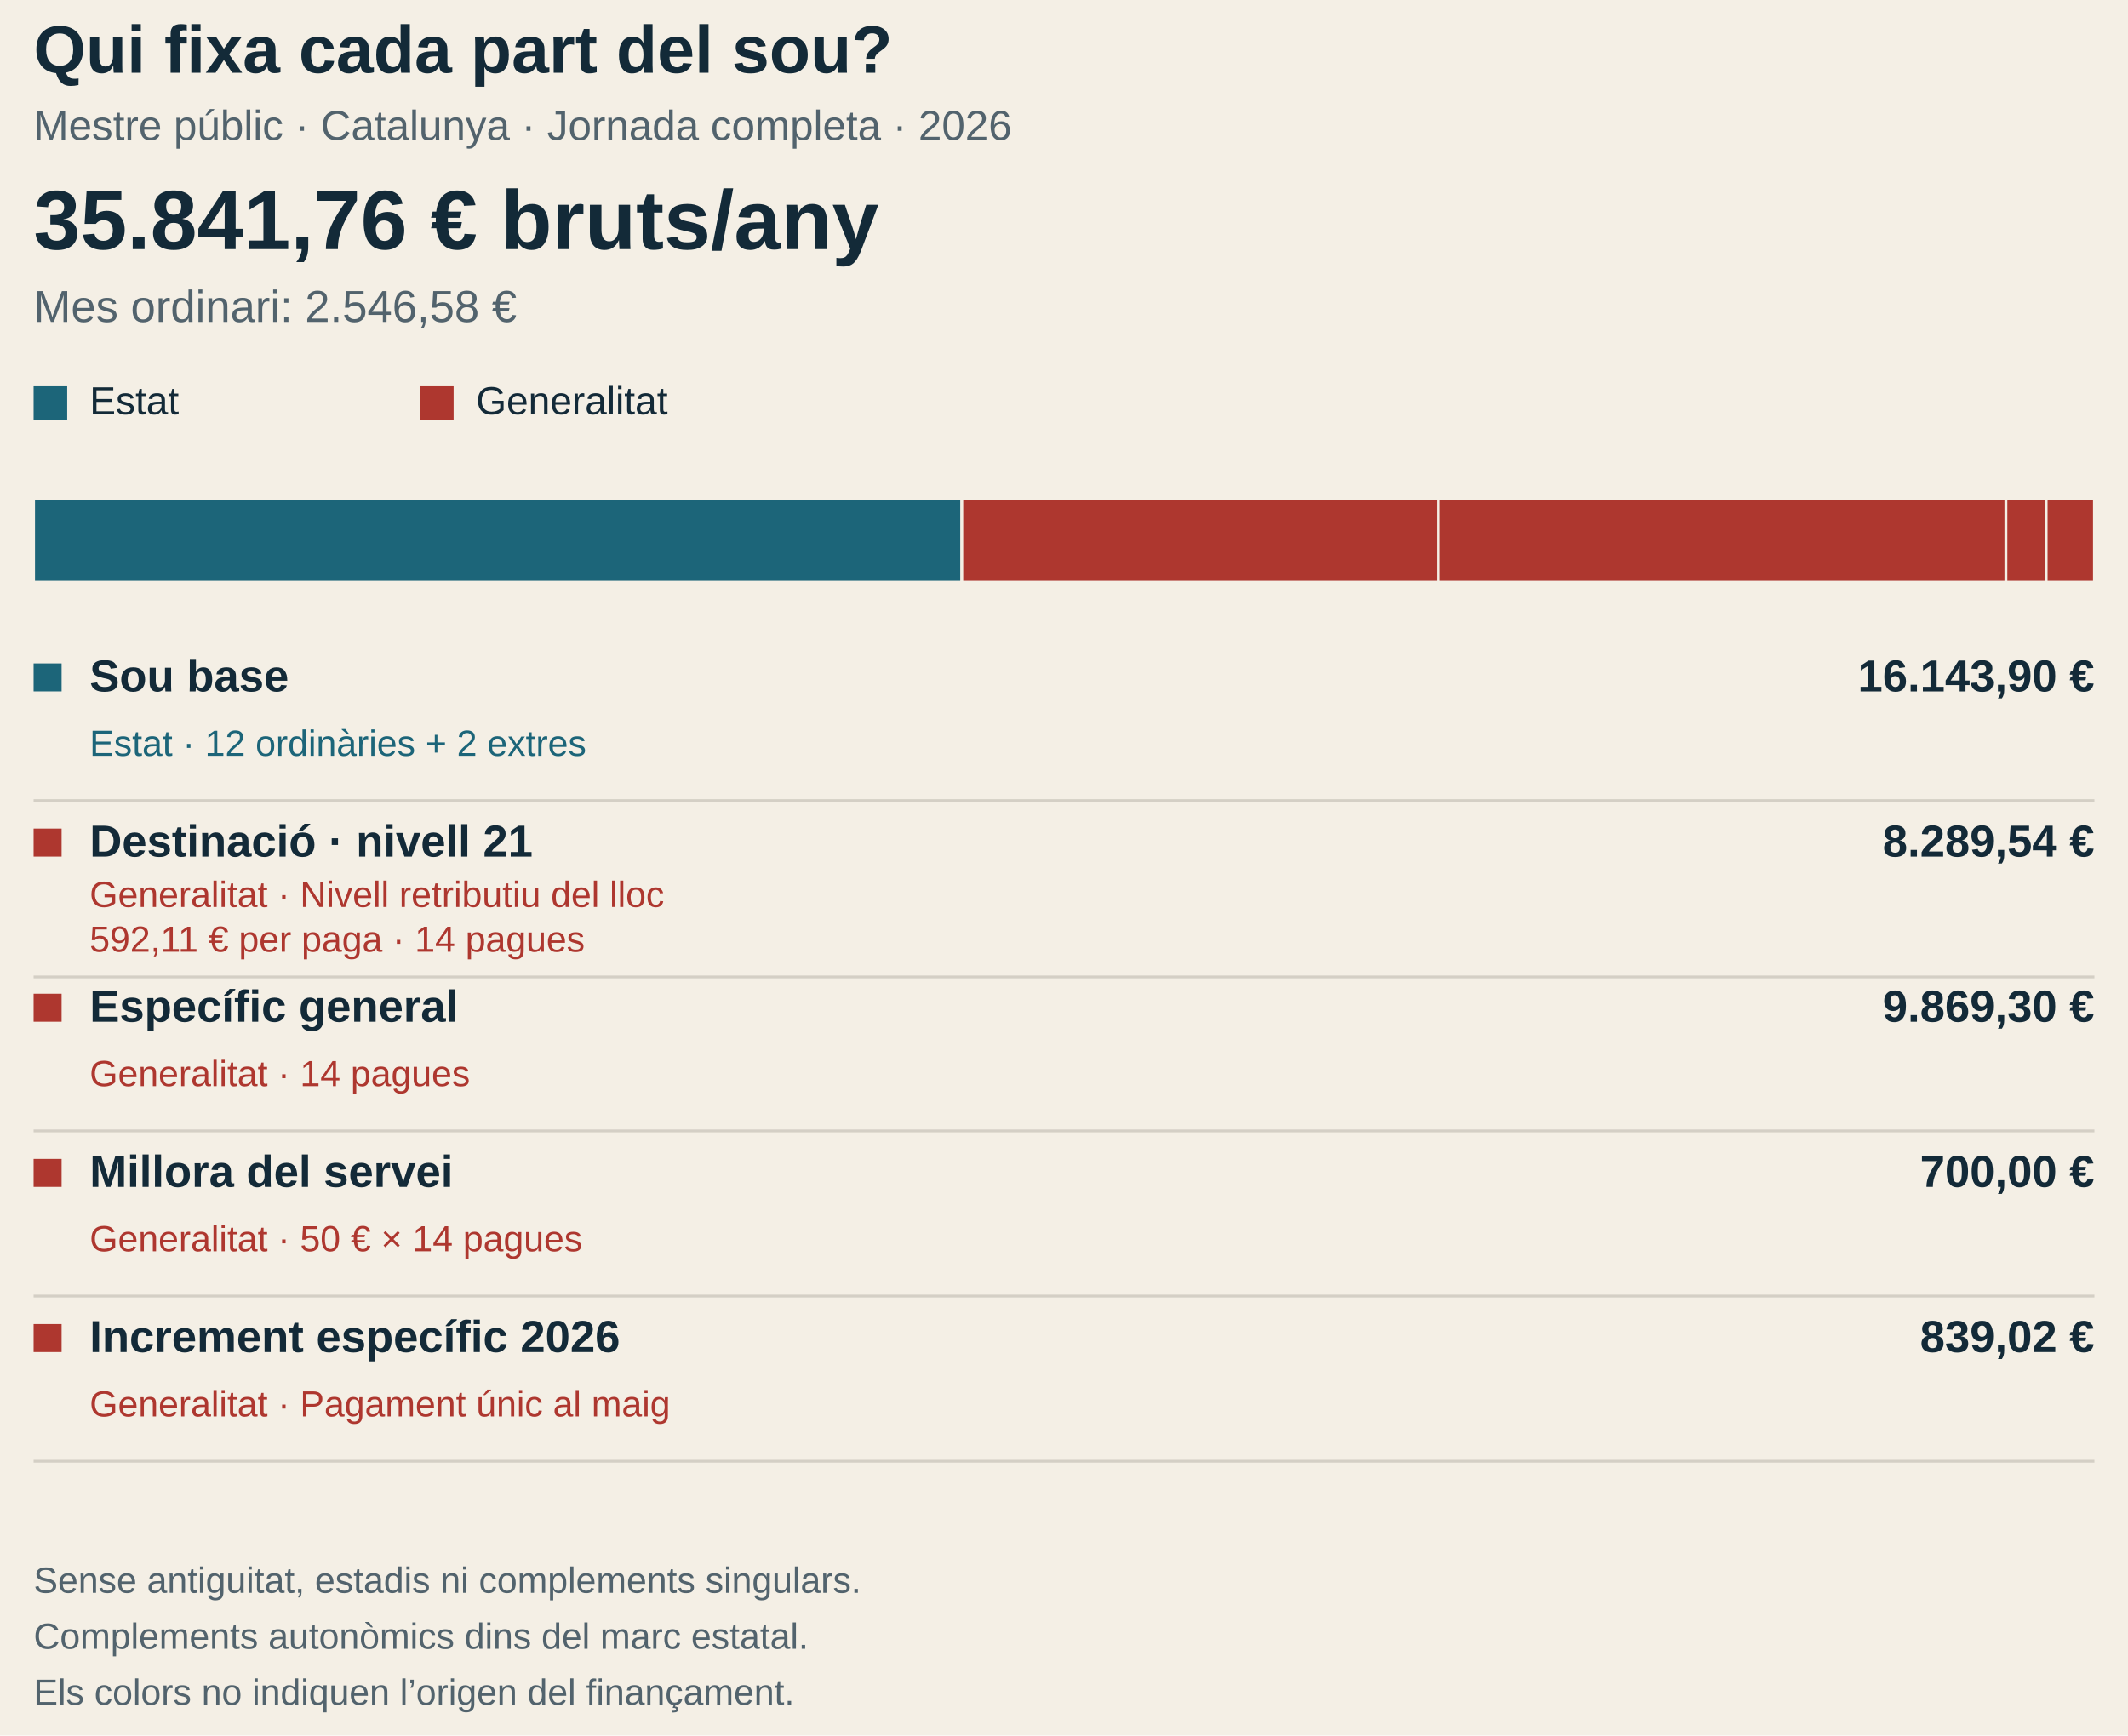
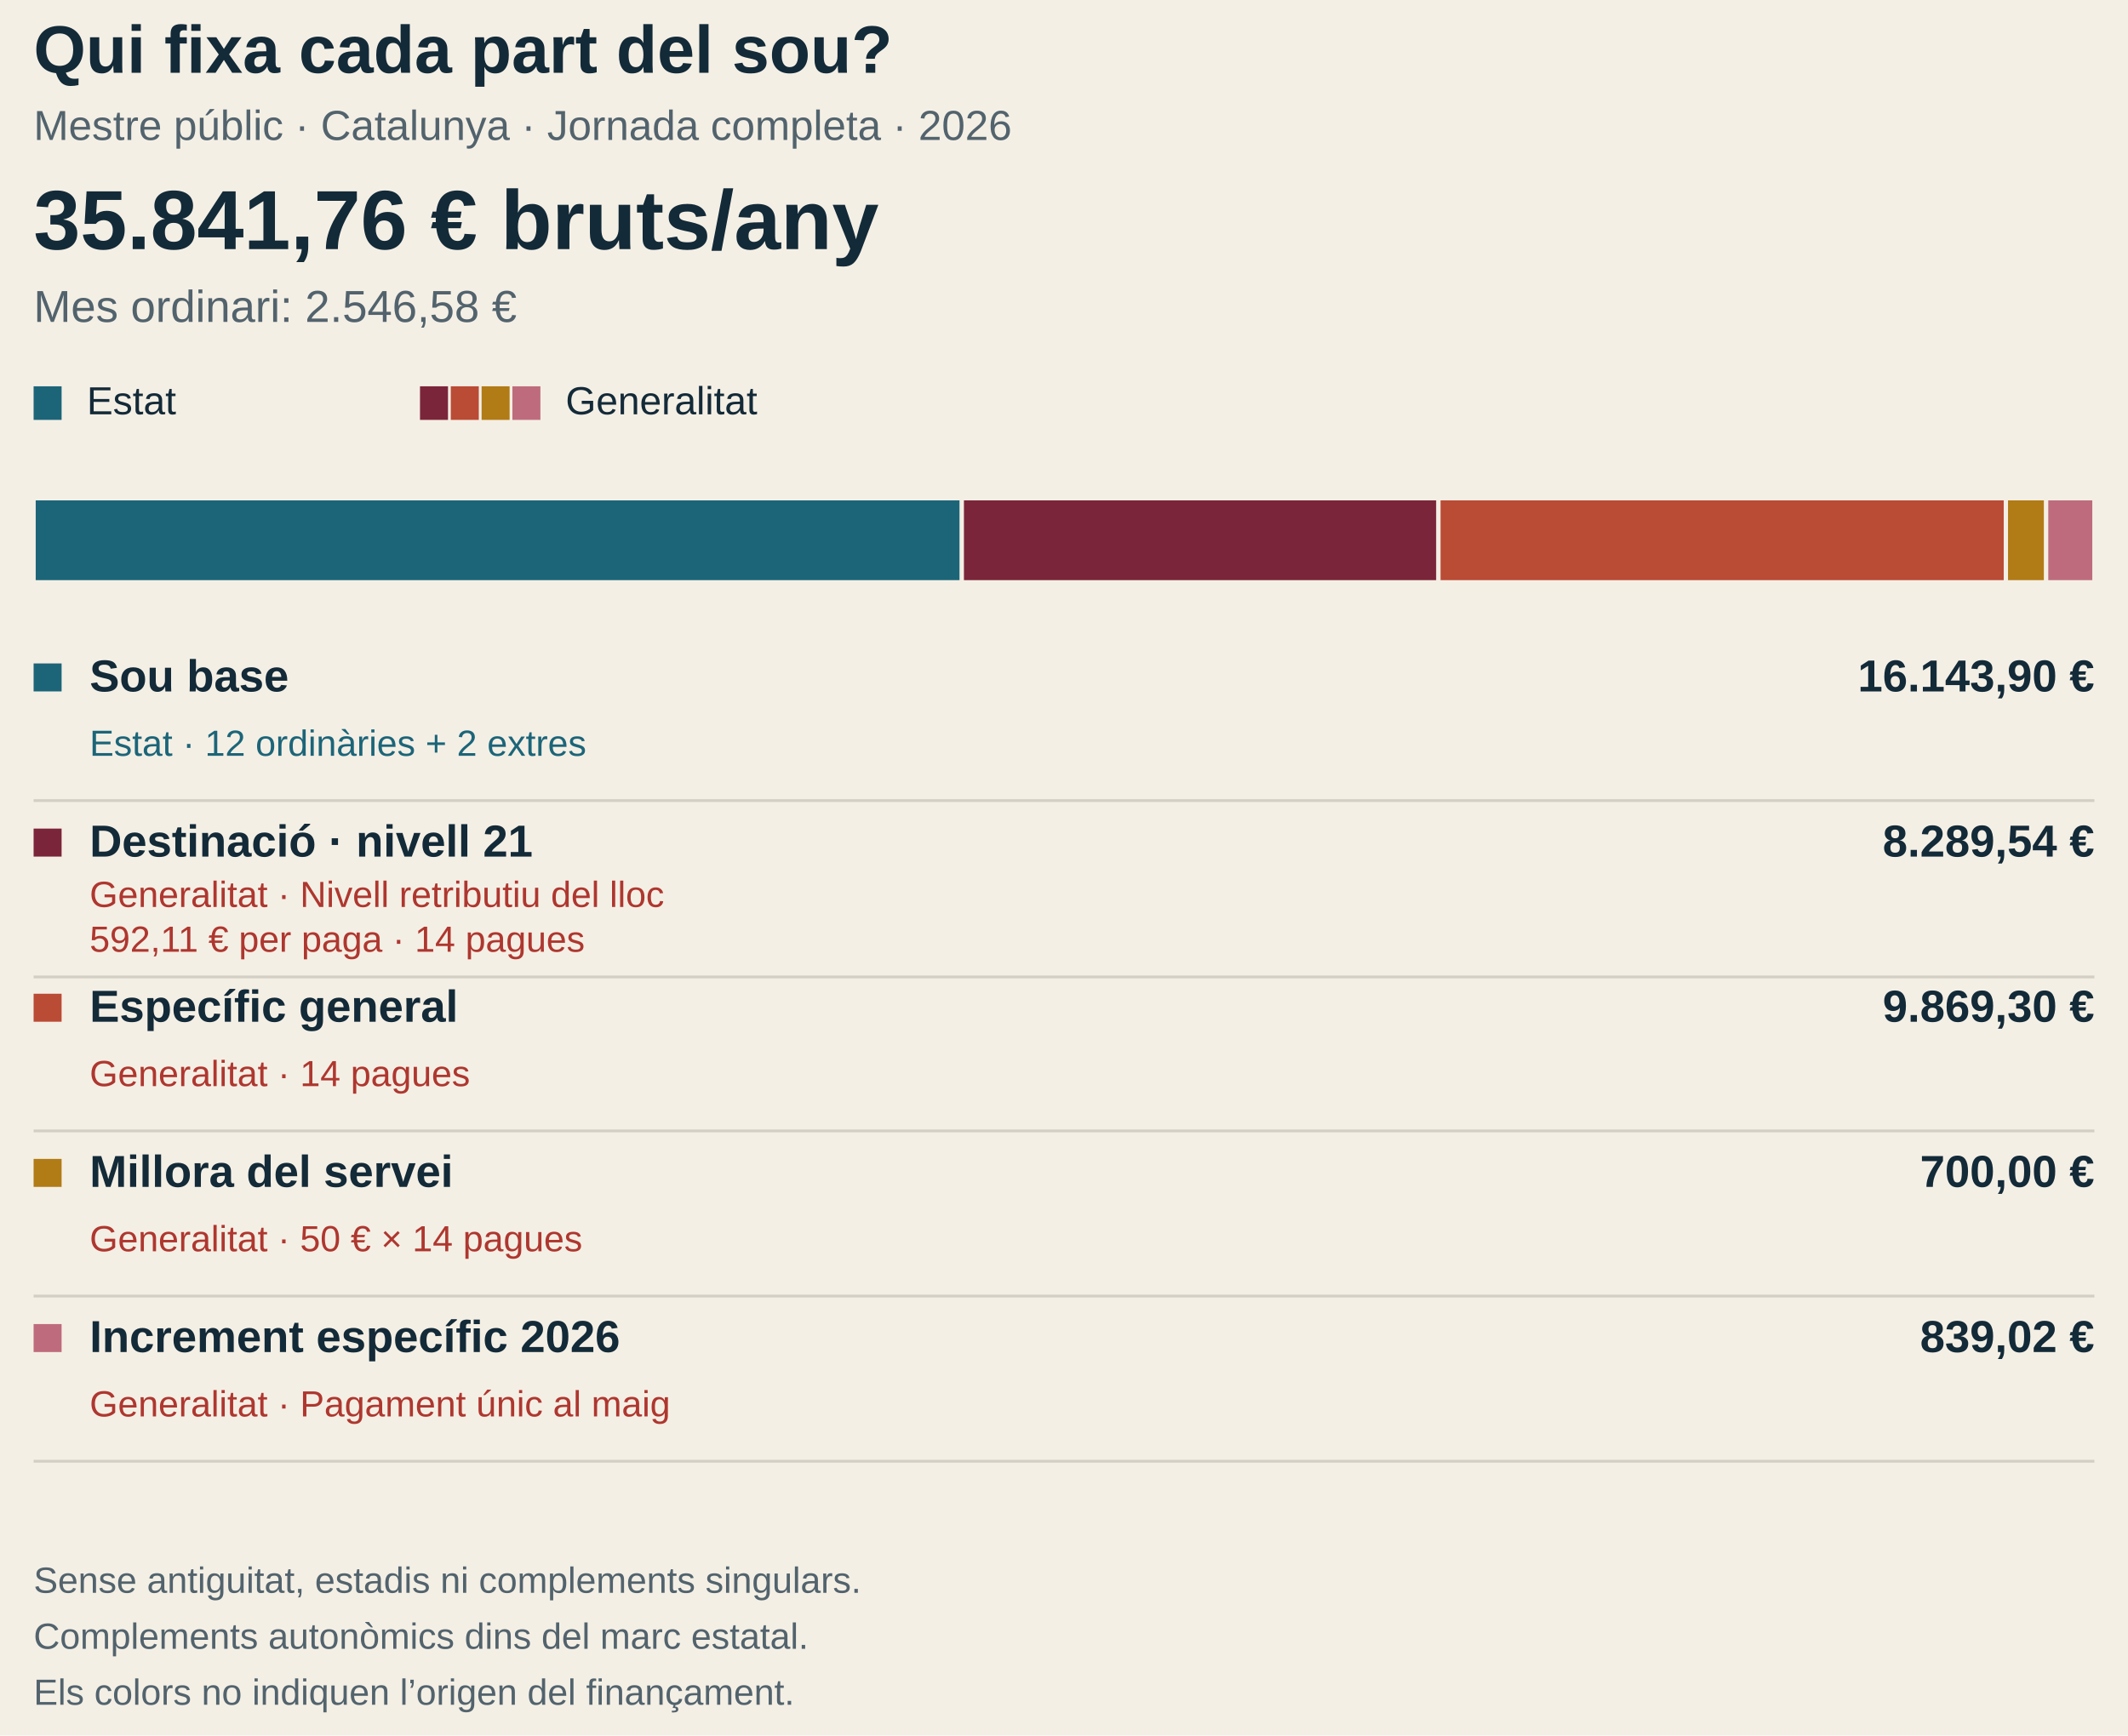
<svg xmlns="http://www.w3.org/2000/svg" width="760" height="620" viewBox="0 0 760 620" role="img" aria-labelledby="title desc">
  <rect width="760" height="620" fill="#f4efe5" />
  <text x="12" y="26" font-family="Arial,sans-serif" font-size="24" text-anchor="start" fill="#132a38" font-weight="700">Qui fixa cada part del sou?</text>
  <text x="12" y="50" font-family="Arial,sans-serif" font-size="15" text-anchor="start" fill="#52636d" font-weight="400">Mestre públic · Catalunya · Jornada completa · 2026</text>
  <text x="12" y="89" font-family="Arial,sans-serif" font-size="30" text-anchor="start" fill="#132a38" font-weight="700">35.841,76 € bruts/any</text>
  <text x="12" y="115" font-family="Arial,sans-serif" font-size="16" text-anchor="start" fill="#52636d" font-weight="400">Mes ordinari: 2.546,58 €</text>
-   <rect x="12" y="138" width="12" height="12" fill="#1c6579" />
-   <text x="32" y="148" font-family="Arial,sans-serif" font-size="14" text-anchor="start" fill="#132a38" font-weight="400">Estat</text>
-   <rect x="150" y="138" width="12" height="12" fill="#ae372f" />
-   <text x="170" y="148" font-family="Arial,sans-serif" font-size="14" text-anchor="start" fill="#132a38" font-weight="400">Generalitat</text>
-   <rect data-component="base" data-annual="16143.9" data-authority="state" x="12.000" y="178" width="331.510" height="30" fill="#1c6579" stroke="#f4efe5" stroke-width="1" />
-   <rect data-component="destination" data-annual="8289.54" data-authority="generalitat" x="343.510" y="178" width="170.223" height="30" fill="#ae372f" stroke="#f4efe5" stroke-width="1" />
-   <rect data-component="specific_general" data-annual="9869.3" data-authority="generalitat" x="513.734" y="178" width="202.663" height="30" fill="#ae372f" stroke="#f4efe5" stroke-width="1" />
-   <rect data-component="service_improvement" data-annual="700" data-authority="generalitat" x="716.397" y="178" width="14.374" height="30" fill="#ae372f" stroke="#f4efe5" stroke-width="1" />
-   <rect data-component="specific_single_payment" data-annual="839.02" data-authority="generalitat" x="730.771" y="178" width="17.229" height="30" fill="#ae372f" stroke="#f4efe5" stroke-width="1" />
+   <rect x="12" y="138" width="10" height="12" fill="#1c6579" />
+   <text x="31" y="148" font-family="Arial,sans-serif" font-size="14" text-anchor="start" fill="#132a38" font-weight="400">Estat</text>
+   <rect x="150" y="138" width="10" height="12" fill="#7b253a" />
+   <rect x="161" y="138" width="10" height="12" fill="#ba4b35" />
+   <rect x="172" y="138" width="10" height="12" fill="#b17b16" />
+   <rect x="183" y="138" width="10" height="12" fill="#be6c7d" />
+   <text x="202" y="148" font-family="Arial,sans-serif" font-size="14" text-anchor="start" fill="#132a38" font-weight="400">Generalitat</text>
+   <rect data-component="base" data-annual="16143.9" data-authority="state" x="12.000" y="178" width="331.510" height="30" fill="#1c6579" stroke="#f4efe5" stroke-width="1.5" />
+   <rect data-component="destination" data-annual="8289.54" data-authority="generalitat" x="343.510" y="178" width="170.223" height="30" fill="#7b253a" stroke="#f4efe5" stroke-width="1.5" />
+   <rect data-component="specific_general" data-annual="9869.3" data-authority="generalitat" x="513.734" y="178" width="202.663" height="30" fill="#ba4b35" stroke="#f4efe5" stroke-width="1.5" />
+   <rect data-component="service_improvement" data-annual="700" data-authority="generalitat" x="716.397" y="178" width="14.374" height="30" fill="#b17b16" stroke="#f4efe5" stroke-width="1.5" />
+   <rect data-component="specific_single_payment" data-annual="839.02" data-authority="generalitat" x="730.771" y="178" width="17.229" height="30" fill="#be6c7d" stroke="#f4efe5" stroke-width="1.5" />
  <rect x="12" y="237" width="10" height="10" fill="#1c6579" />
  <text x="32" y="247" font-family="Arial,sans-serif" font-size="16" text-anchor="start" fill="#132a38" font-weight="700">Sou base</text>
  <text x="748" y="247" font-family="Arial,sans-serif" font-size="16" text-anchor="end" fill="#132a38" font-weight="700">16.143,90 €</text>
  <text x="32" y="270" font-family="Arial,sans-serif" font-size="13" text-anchor="start" fill="#1c6579" font-weight="400">Estat · 12 ordinàries + 2 extres</text>
  <line x1="12" y1="286" x2="748" y2="286" stroke="#d4cfc5" />
-   <rect x="12" y="296" width="10" height="10" fill="#ae372f" />
+   <rect x="12" y="296" width="10" height="10" fill="#7b253a" />
  <text x="32" y="306" font-family="Arial,sans-serif" font-size="16" text-anchor="start" fill="#132a38" font-weight="700">Destinació · nivell 21</text>
  <text x="748" y="306" font-family="Arial,sans-serif" font-size="16" text-anchor="end" fill="#132a38" font-weight="700">8.289,54 €</text>
  <text x="32" y="324" font-family="Arial,sans-serif" font-size="13" text-anchor="start" fill="#ae372f" font-weight="400">Generalitat · Nivell retributiu del lloc</text>
  <text x="32" y="340" font-family="Arial,sans-serif" font-size="13" text-anchor="start" fill="#ae372f" font-weight="400">592,11 € per paga · 14 pagues</text>
  <line x1="12" y1="349" x2="748" y2="349" stroke="#d4cfc5" />
-   <rect x="12" y="355" width="10" height="10" fill="#ae372f" />
+   <rect x="12" y="355" width="10" height="10" fill="#ba4b35" />
  <text x="32" y="365" font-family="Arial,sans-serif" font-size="16" text-anchor="start" fill="#132a38" font-weight="700">Específic general</text>
  <text x="748" y="365" font-family="Arial,sans-serif" font-size="16" text-anchor="end" fill="#132a38" font-weight="700">9.869,30 €</text>
  <text x="32" y="388" font-family="Arial,sans-serif" font-size="13" text-anchor="start" fill="#ae372f" font-weight="400">Generalitat · 14 pagues</text>
  <line x1="12" y1="404" x2="748" y2="404" stroke="#d4cfc5" />
-   <rect x="12" y="414" width="10" height="10" fill="#ae372f" />
+   <rect x="12" y="414" width="10" height="10" fill="#b17b16" />
  <text x="32" y="424" font-family="Arial,sans-serif" font-size="16" text-anchor="start" fill="#132a38" font-weight="700">Millora del servei</text>
  <text x="748" y="424" font-family="Arial,sans-serif" font-size="16" text-anchor="end" fill="#132a38" font-weight="700">700,00 €</text>
  <text x="32" y="447" font-family="Arial,sans-serif" font-size="13" text-anchor="start" fill="#ae372f" font-weight="400">Generalitat · 50 € × 14 pagues</text>
  <line x1="12" y1="463" x2="748" y2="463" stroke="#d4cfc5" />
-   <rect x="12" y="473" width="10" height="10" fill="#ae372f" />
+   <rect x="12" y="473" width="10" height="10" fill="#be6c7d" />
  <text x="32" y="483" font-family="Arial,sans-serif" font-size="16" text-anchor="start" fill="#132a38" font-weight="700">Increment específic 2026</text>
  <text x="748" y="483" font-family="Arial,sans-serif" font-size="16" text-anchor="end" fill="#132a38" font-weight="700">839,02 €</text>
  <text x="32" y="506" font-family="Arial,sans-serif" font-size="13" text-anchor="start" fill="#ae372f" font-weight="400">Generalitat · Pagament únic al maig</text>
  <line x1="12" y1="522" x2="748" y2="522" stroke="#d4cfc5" />
  <text x="12" y="569" font-family="Arial,sans-serif" font-size="13" text-anchor="start" fill="#52636d" font-weight="400">Sense antiguitat, estadis ni complements singulars.</text>
  <text x="12" y="589" font-family="Arial,sans-serif" font-size="13" text-anchor="start" fill="#52636d" font-weight="400">Complements autonòmics dins del marc estatal.</text>
  <text x="12" y="609" font-family="Arial,sans-serif" font-size="13" text-anchor="start" fill="#52636d" font-weight="400">Els colors no indiquen l’origen del finançament.</text>
</svg>
